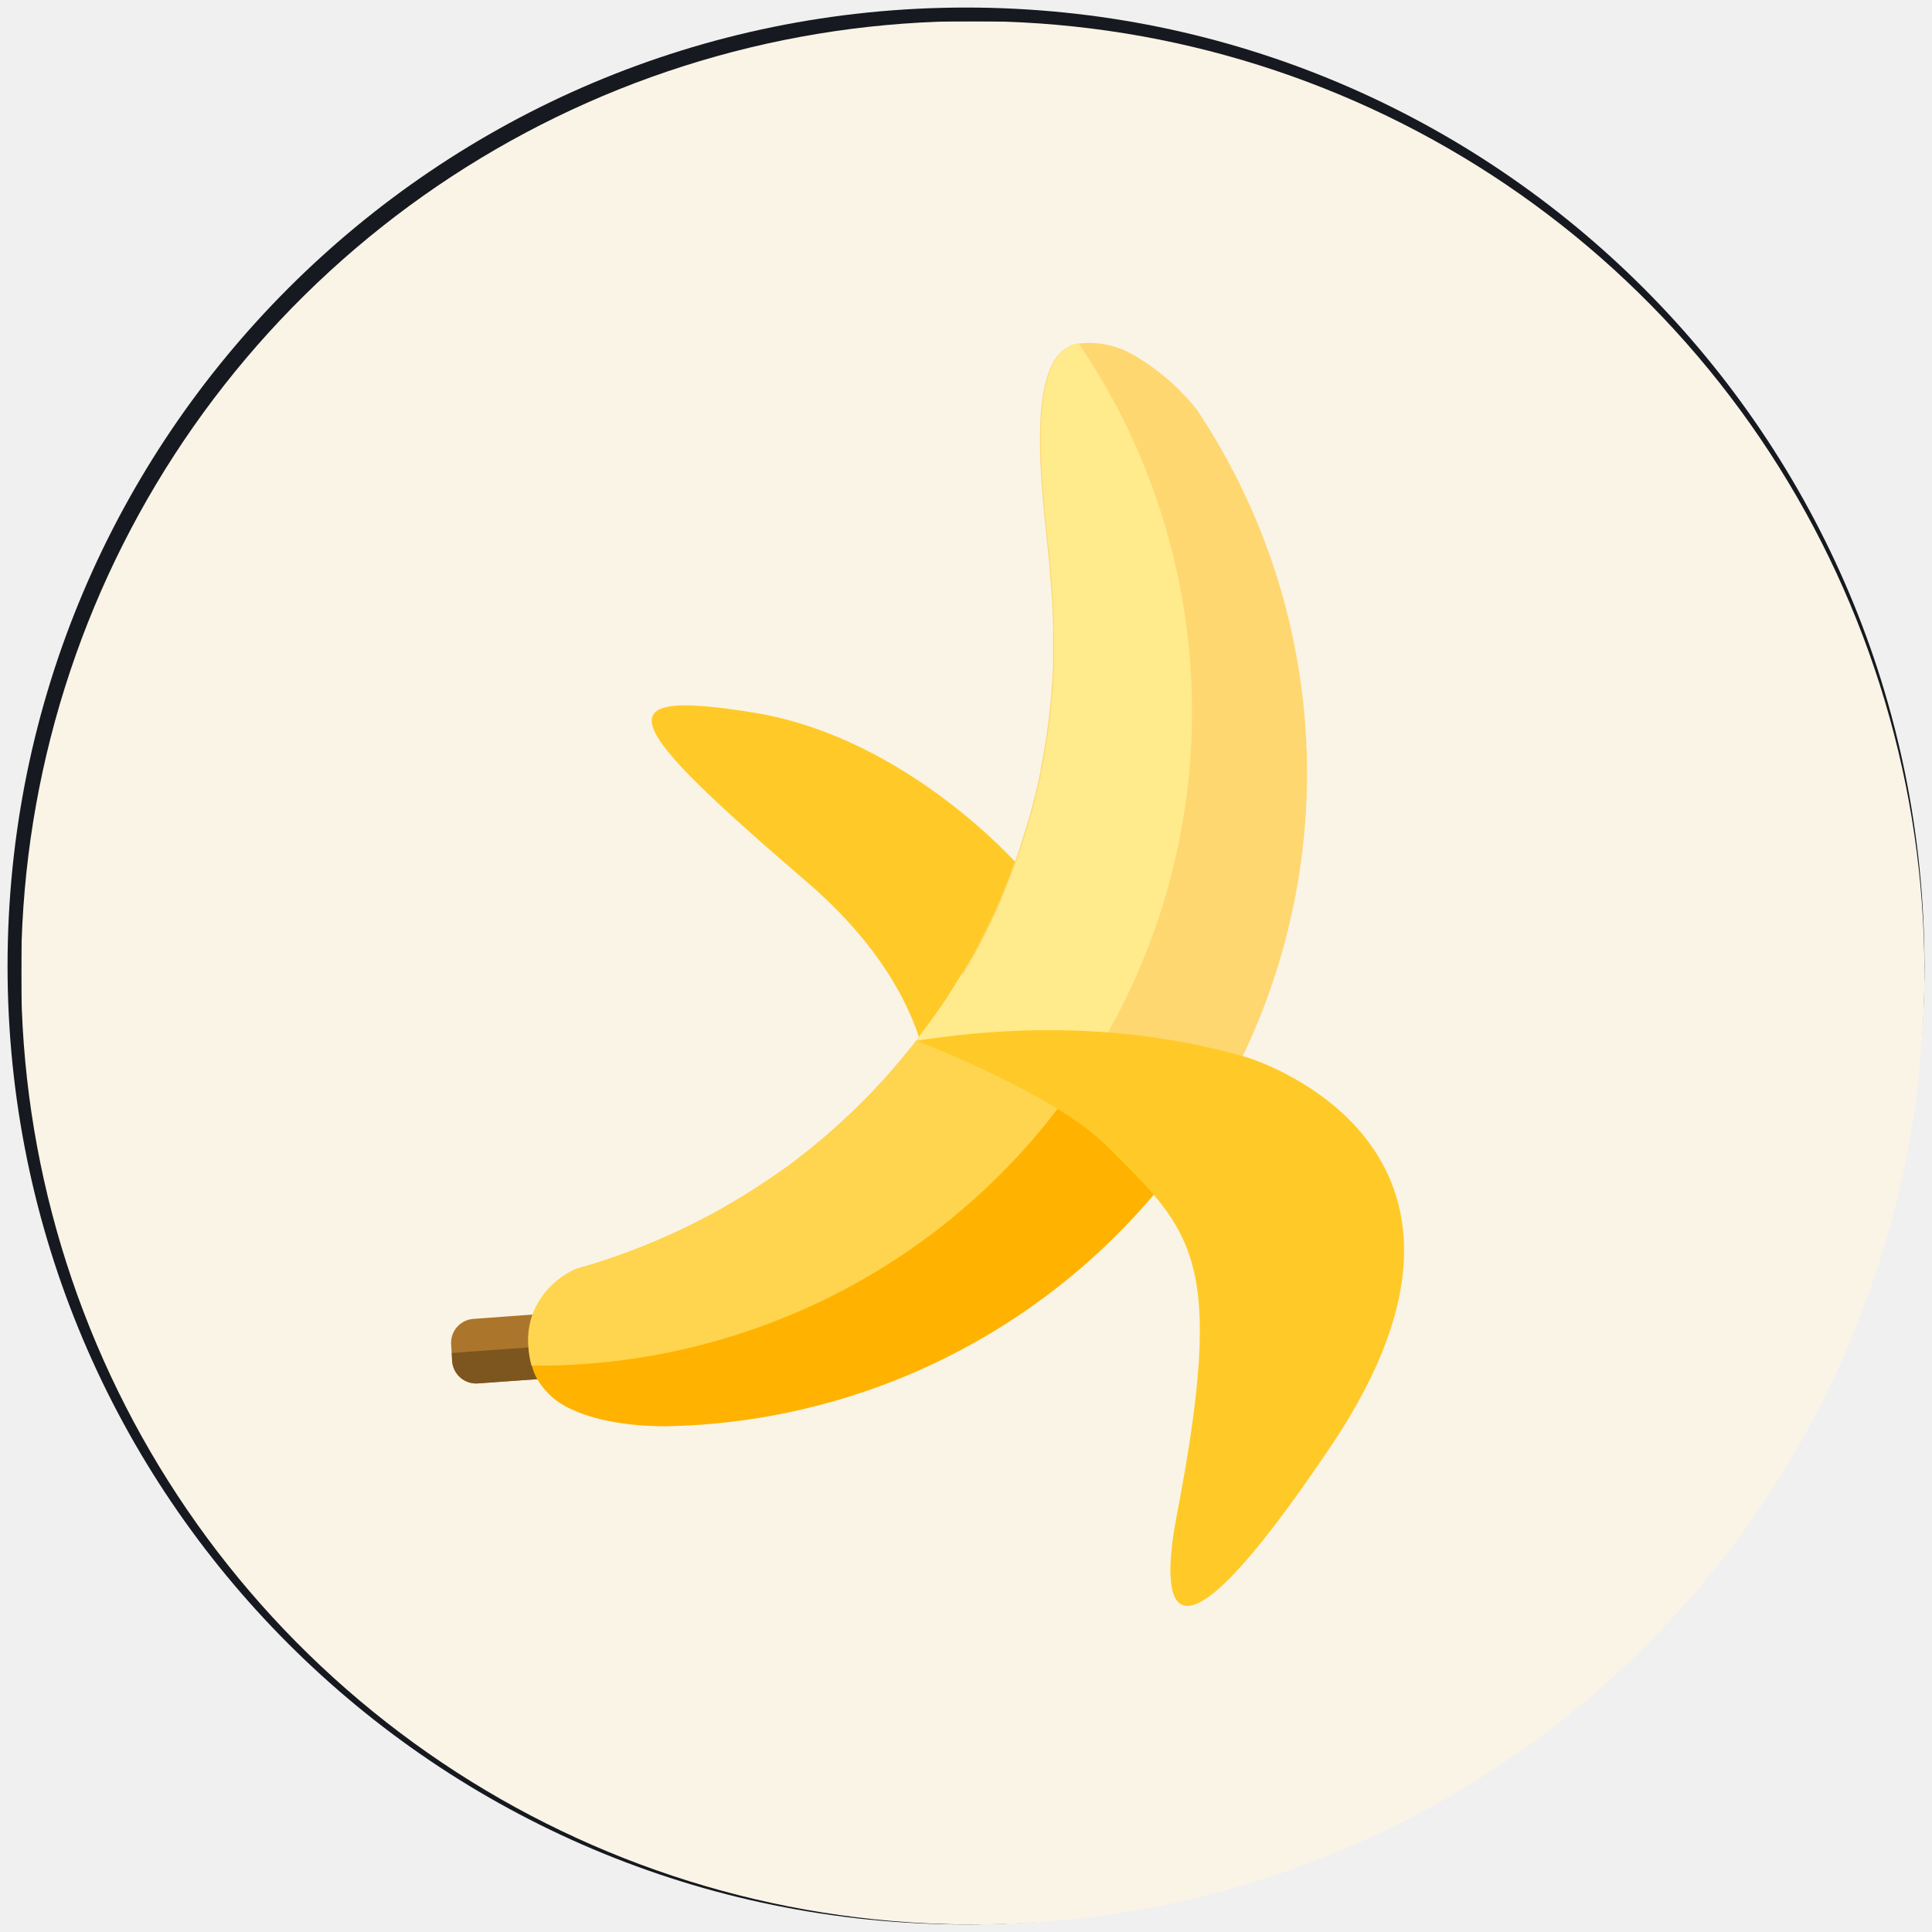
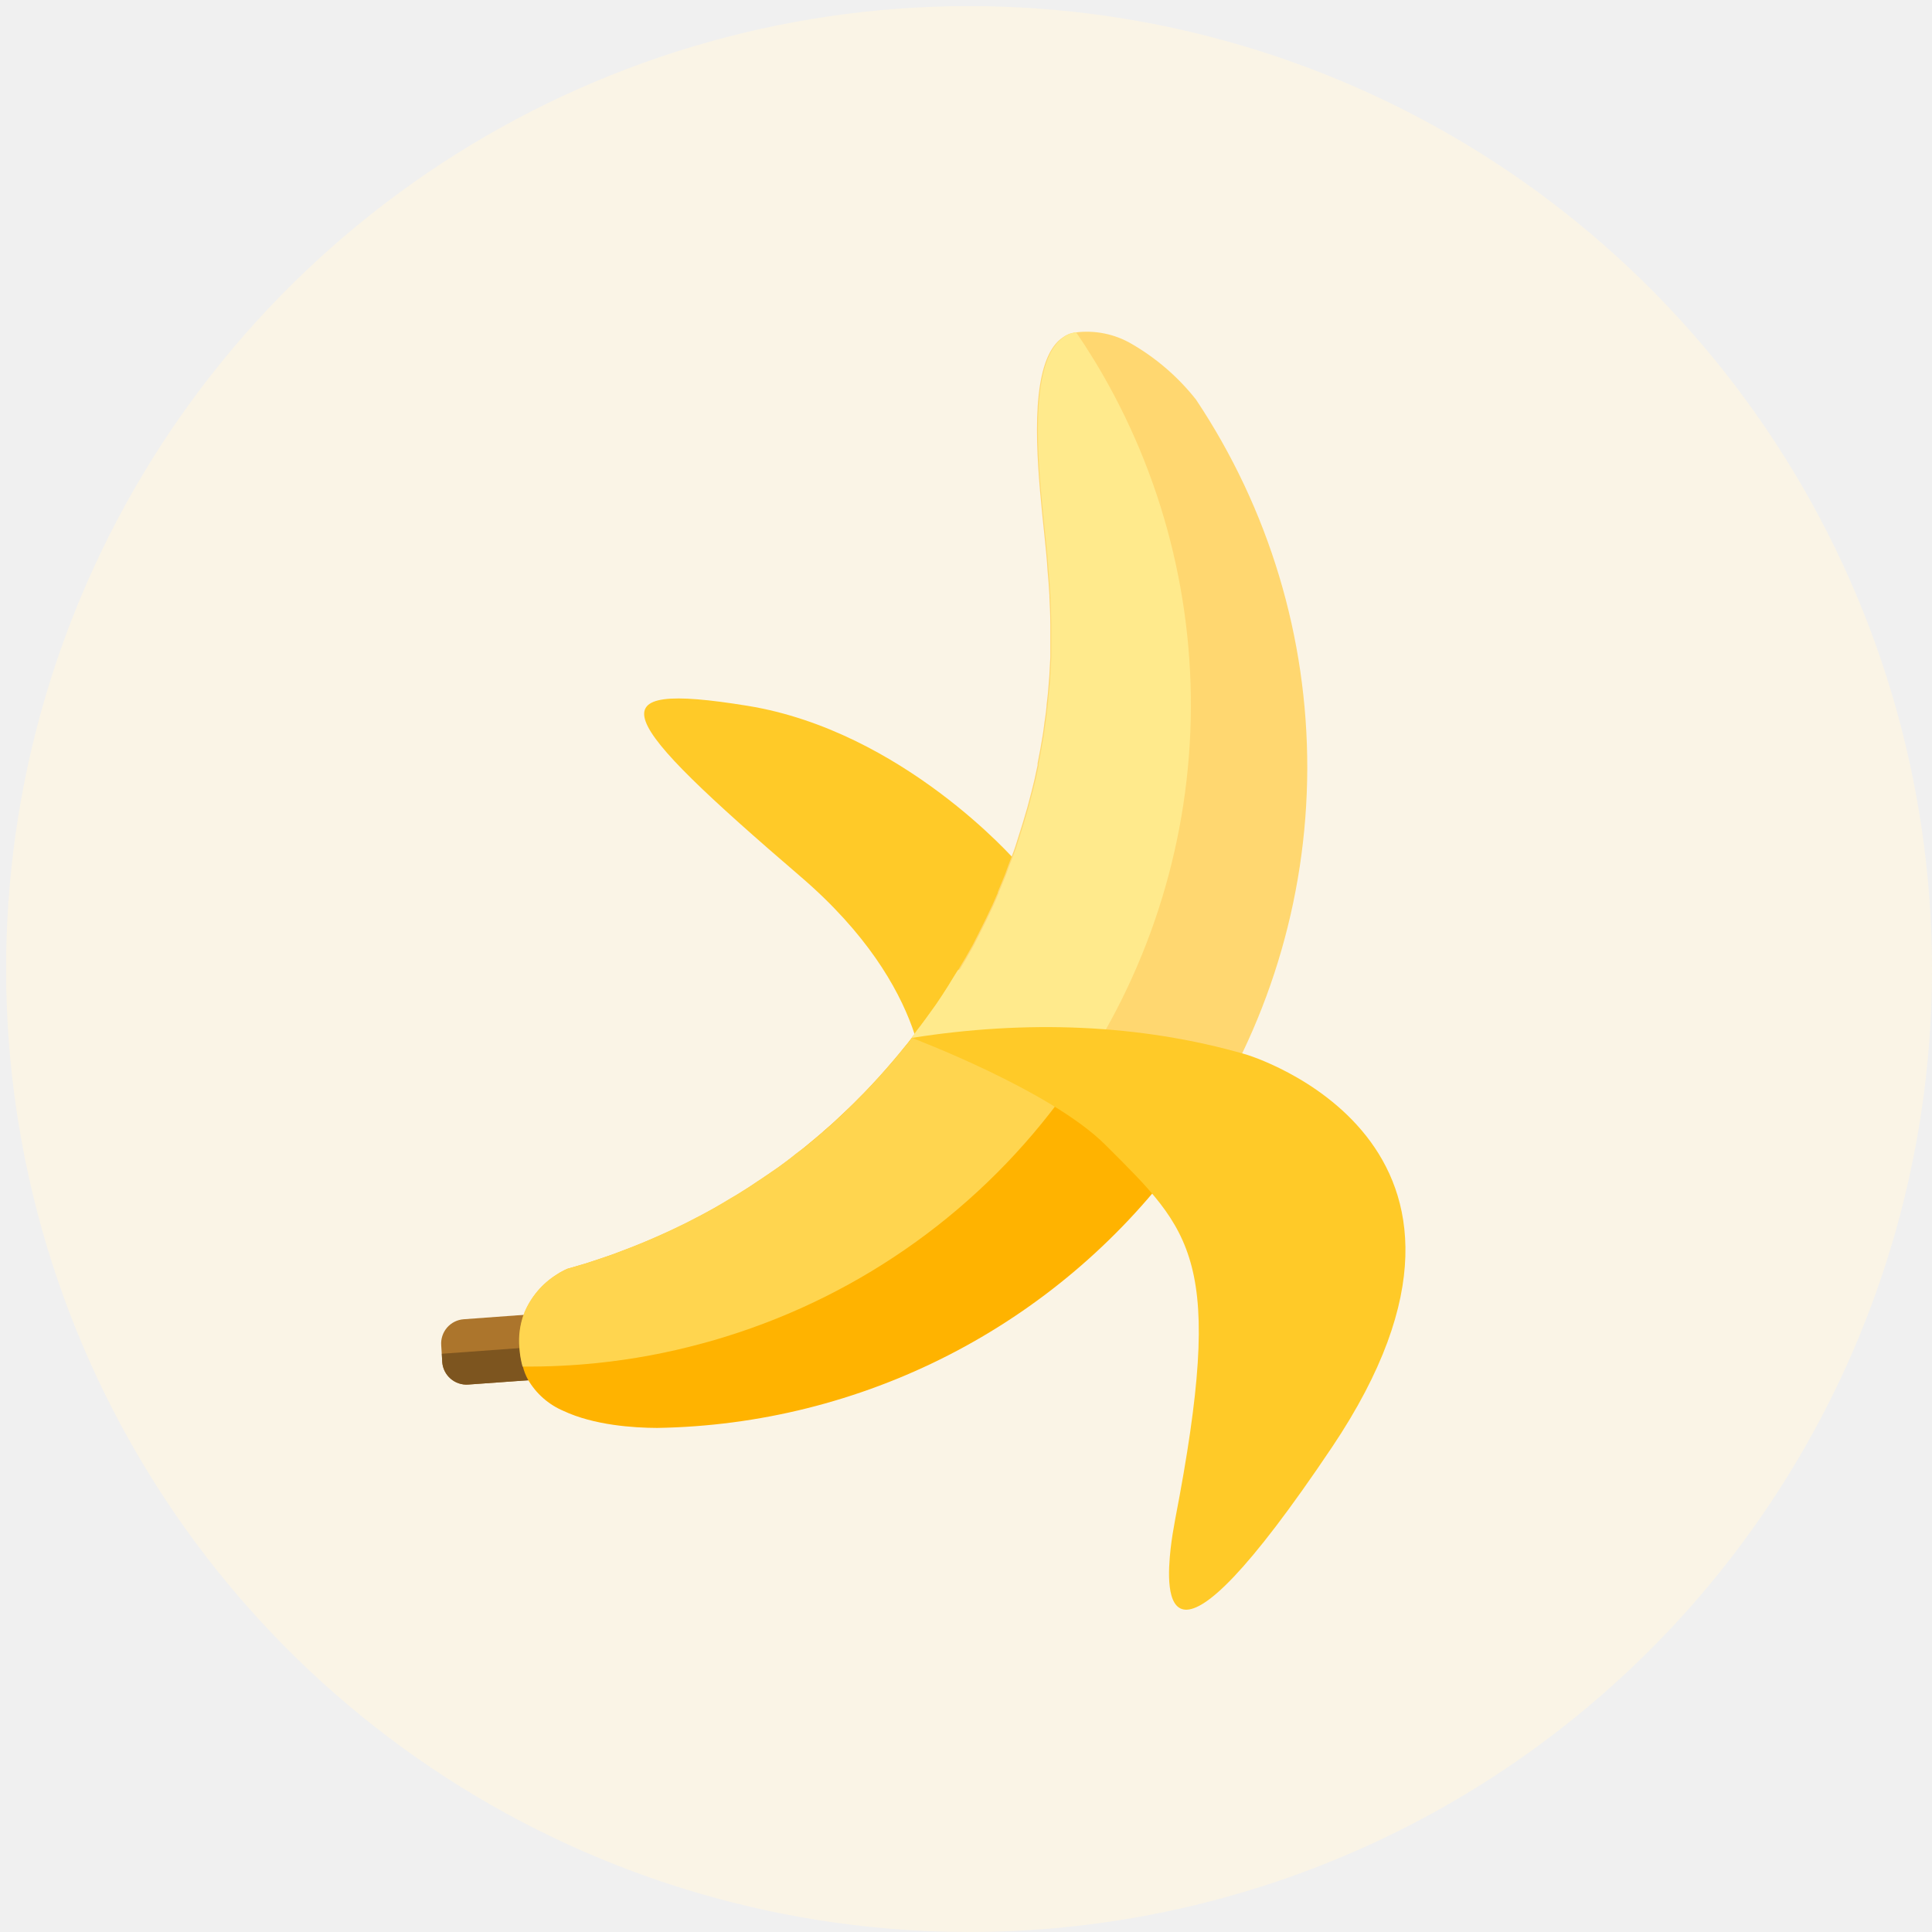
<svg xmlns="http://www.w3.org/2000/svg" width="256" height="256" viewBox="0 0 256 256" fill="none">
-   <circle cx="128" cy="128" r="127" fill="#16191F" />
-   <mask id="mask0_741_46" style="mask-type:luminance" maskUnits="userSpaceOnUse" x="2" y="2" width="253" height="253">
-     <path d="M255 2H2V255H255V2Z" fill="white" />
+   <mask id="mask0_903_328" style="mask-type:luminance" maskUnits="userSpaceOnUse" x="0" y="0" width="256" height="256">
+     <path d="M256 0H0V256H256V0Z" fill="white" />
  </mask>
-   <g mask="url(#mask0_741_46)">
-     <mask id="mask1_741_46" style="mask-type:luminance" maskUnits="userSpaceOnUse" x="2" y="2" width="253" height="253">
-       <path d="M255 2.798H2.798V255H255V2.798Z" fill="white" />
+   <g mask="url(#mask0_903_328)">
+     <mask id="mask1_903_328" style="mask-type:luminance" maskUnits="userSpaceOnUse" x="0" y="0" width="256" height="257">
+       <path d="M256 0.808H0.808V256.001H256V0.808Z" fill="white" />
    </mask>
-     <g mask="url(#mask1_741_46)">
-       <mask id="mask2_741_46" style="mask-type:luminance" maskUnits="userSpaceOnUse" x="2" y="2" width="253" height="253">
-         <path d="M255 2.798H2.798V255H255V2.798Z" fill="white" />
+     <g mask="url(#mask1_903_328)">
+       <mask id="mask2_903_328" style="mask-type:luminance" maskUnits="userSpaceOnUse" x="0" y="0" width="256" height="257">
+         <path d="M256 0.808H0.808V256.001H256V0.808Z" fill="white" />
      </mask>
-       <g mask="url(#mask2_741_46)">
-         <mask id="mask3_741_46" style="mask-type:luminance" maskUnits="userSpaceOnUse" x="2" y="2" width="253" height="253">
-           <path d="M255 2.798H2.798V255H255V2.798Z" fill="white" />
+       <g mask="url(#mask2_903_328)">
+         <mask id="mask3_903_328" style="mask-type:luminance" maskUnits="userSpaceOnUse" x="0" y="0" width="256" height="257">
+           <path d="M256 0.808H0.808V256.001H256V0.808Z" fill="white" />
        </mask>
-         <g mask="url(#mask3_741_46)">
-           <path d="M255 128.902C255 162.345 241.715 194.418 218.066 218.067C194.417 241.715 162.343 255 128.899 255C125.26 255 121.657 254.844 118.09 254.532C93.701 252.433 70.449 243.281 51.172 228.192C31.895 213.103 17.427 192.731 9.534 169.559C1.64 146.386 0.662 121.418 6.718 97.7C12.774 73.981 25.604 52.539 43.641 35.987C61.678 19.436 84.142 8.493 108.293 4.493C132.444 0.493 157.237 3.609 179.647 13.46C202.058 23.312 221.116 39.473 234.496 59.972C247.876 80.472 255.001 104.421 255 128.902Z" fill="#FAF4E6" />
-           <path d="M123.096 145.005C123.096 145.005 124.051 131.586 106.896 116.843C82.353 95.765 79.535 91.13 99.876 94.425C120.216 97.718 135.031 114.765 135.031 114.765" fill="#FFCA28" />
-           <path d="M80.263 182.096L79.642 173.519L62.713 174.76C61.872 174.823 61.091 175.215 60.541 175.854C59.991 176.492 59.717 177.322 59.778 178.163L59.914 180.368C59.976 181.208 60.369 181.99 61.006 182.542C61.644 183.094 62.475 183.37 63.315 183.311L80.263 182.096Z" fill="#AC752C" />
-           <path d="M80.262 182.096L79.947 177.812L59.859 179.278L59.913 180.368C59.975 181.208 60.368 181.99 61.006 182.542C61.643 183.093 62.474 183.37 63.315 183.31L80.262 182.096Z" fill="#7D551F" />
-           <path d="M155.037 152.791C152.074 149.657 148.691 146.949 144.983 144.745C141.383 142.531 137.531 140.776 133.751 138.931C130.412 137.302 127.379 135.448 123.743 134.737L123.248 135.439C123.077 135.673 122.896 135.898 122.734 136.132C122.366 136.663 121.96 137.184 121.556 137.716L121.403 137.914L120.889 138.579C120.71 138.813 120.512 139.038 120.323 139.273C119.918 139.795 119.495 140.299 119.062 140.794C117.803 142.297 116.47 143.764 115.085 145.186C114.851 145.432 114.617 145.666 114.383 145.888C114.014 146.276 113.635 146.653 113.248 147.013L112.429 147.796C112.151 148.066 111.88 148.318 111.602 148.57L111.421 148.741C111.007 149.128 110.575 149.515 110.135 149.884L109.838 150.145C109.672 150.308 109.498 150.461 109.316 150.604L108.794 151.045C108.343 151.414 107.894 151.792 107.461 152.152C106.84 152.665 106.183 153.178 105.535 153.673C104.887 154.168 104.491 154.474 103.951 154.852L103.654 155.06L102.34 155.959C101.638 156.455 100.909 156.941 100.171 157.408C98.671 158.387 97.123 159.322 95.527 160.216C92.646 161.847 89.667 163.298 86.607 164.563C85.302 165.121 83.97 165.643 82.63 166.13C81.954 166.372 81.27 166.615 80.587 166.841C79.902 167.065 79.39 167.246 78.787 167.434C77.958 167.686 77.139 167.92 76.32 168.154C76.111 168.241 75.906 168.34 75.708 168.452C75.601 168.515 75.475 168.587 75.34 168.65L75.132 168.776L74.925 168.911C73.033 170.097 71.555 171.844 70.695 173.906C70.695 173.969 70.695 174.031 70.624 174.103C70.122 175.497 69.929 176.984 70.056 178.46C70.11 179.302 70.249 180.138 70.47 180.953C70.617 181.542 70.838 182.111 71.127 182.644C72.192 184.484 73.825 185.927 75.78 186.758C79.759 188.63 84.943 188.981 88.066 188.99C101.336 188.774 114.379 185.518 126.193 179.471C138.008 173.426 148.279 164.75 156.216 154.115C155.838 153.682 155.451 153.241 155.037 152.791Z" fill="#FFB300" />
-           <path d="M133.716 138.967C130.376 137.338 127.344 135.484 123.707 134.772L123.213 135.475C123.042 135.709 122.861 135.934 122.699 136.168C122.537 136.401 122.348 136.635 122.168 136.86C121.989 137.086 121.737 137.454 121.52 137.761L121.367 137.959L120.854 138.624C120.675 138.858 120.476 139.084 120.287 139.318C120.098 139.552 119.892 139.786 119.693 140.029L119.027 140.839C118.64 141.298 118.235 141.739 117.84 142.198C117.767 142.279 117.695 142.369 117.615 142.449L117.047 143.089C116.624 143.557 116.201 143.988 115.76 144.475L115.049 145.231C114.815 145.477 114.581 145.711 114.347 145.932C113.97 146.32 113.591 146.689 113.213 147.058L112.394 147.841C112.115 148.11 111.845 148.363 111.566 148.615L111.385 148.786C110.973 149.173 110.54 149.551 110.099 149.929L109.802 150.19L109.28 150.648L108.758 151.091C108.308 151.459 107.858 151.837 107.426 152.197L106.21 153.097L105.499 153.673C104.977 154.06 104.455 154.474 103.916 154.852L103.619 155.059L102.305 155.959C101.962 156.202 101.612 156.418 101.252 156.652L100.135 157.408C99.596 157.76 99.056 158.083 98.516 158.425L97.616 158.947C96.913 159.379 96.193 159.803 95.482 160.216L94.024 161.008L91.837 162.142L90.326 162.871C89.576 163.231 88.81 163.583 88.03 163.924L86.564 164.563C85.663 164.923 84.835 165.275 83.962 165.599L82.963 165.976C82.837 166.03 82.693 166.075 82.585 166.129C81.91 166.372 81.226 166.615 80.543 166.84L78.743 167.434C77.914 167.686 77.096 167.92 76.276 168.154C76.066 168.241 75.862 168.34 75.665 168.452C75.556 168.515 75.43 168.587 75.295 168.65L75.088 168.776L74.881 168.911C72.988 170.097 71.51 171.843 70.651 173.906C70.651 173.968 70.651 174.031 70.579 174.103C70.078 175.497 69.885 176.984 70.011 178.46C70.066 179.302 70.204 180.138 70.426 180.953H70.57C73.786 180.979 77.001 180.826 80.2 180.494C84.847 180.016 89.446 179.158 93.952 177.929C94.987 177.659 96.023 177.353 97.058 177.028C115.014 171.461 130.662 160.187 141.626 144.916C142.005 144.394 142.366 143.854 142.725 143.323C139.773 141.801 136.731 140.389 133.716 138.967Z" fill="#FFD54F" />
-           <path d="M158.467 150.946L141.583 145.006L121.405 137.914L121.557 137.716C121.773 137.419 121.999 137.121 122.205 136.816C122.413 136.51 122.557 136.357 122.736 136.123C122.916 135.889 123.078 135.664 123.249 135.43C123.693 134.829 124.126 134.23 124.545 133.63C124.825 133.234 125.085 132.819 125.355 132.424C125.887 131.605 126.409 130.795 126.895 129.967C127.074 129.687 127.245 129.408 127.417 129.13L127.569 128.868L128.47 127.356C128.77 126.816 129.069 126.285 129.37 125.763L130.324 123.882C130.585 123.36 130.854 122.83 131.107 122.299C131.359 121.767 131.637 121.164 131.917 120.597C131.997 120.408 132.088 120.229 132.159 120.048C132.33 119.67 132.493 119.292 132.655 118.905V118.825C132.88 118.266 133.123 117.718 133.348 117.15C133.407 117.027 133.458 116.901 133.5 116.773L133.626 116.457C133.779 116.052 133.914 115.665 134.059 115.269C134.203 114.873 134.319 114.63 134.428 114.315C134.536 114 134.671 113.666 134.788 113.343L134.878 113.1C134.941 112.902 135.013 112.695 135.076 112.488C135.139 112.281 135.21 112.083 135.274 111.858C135.724 110.478 136.147 109.092 136.543 107.7C136.732 106.989 136.921 106.295 137.1 105.585C137.362 104.577 137.596 103.569 137.803 102.534L137.875 102.219C137.875 102.128 137.875 102.048 137.875 101.967C138.118 100.779 138.325 99.582 138.531 98.367C138.594 97.961 138.658 97.557 138.703 97.152C138.748 96.747 138.811 96.351 138.874 95.936C138.937 95.522 138.99 95.037 139.045 94.505C139.045 94.209 139.108 93.929 139.135 93.605C139.207 93.093 139.243 92.562 139.288 92.031C139.333 91.5 139.369 91.13 139.405 90.608C139.459 89.781 139.495 88.944 139.54 88.106C139.54 87.683 139.54 87.206 139.54 86.819C139.54 86.658 139.54 86.496 139.54 86.343C139.549 86.18 139.549 86.018 139.54 85.856C139.54 85.541 139.54 85.217 139.54 84.903C139.54 84.587 139.54 84.164 139.54 83.804C139.54 82.58 139.486 81.374 139.423 80.15C139.423 80.087 139.423 80.024 139.423 79.961C139.36 78.854 139.278 77.738 139.171 76.613C138.937 72.014 137.182 61.312 138.019 53.698C138.405 50.233 139.333 47.398 141.205 46.165C141.436 46.001 141.683 45.862 141.943 45.751C142.216 45.659 142.496 45.587 142.78 45.535H142.824C145.394 45.202 148.001 45.738 150.232 47.056C153.461 48.931 156.306 51.399 158.621 54.328C168.17 68.65 173.242 85.49 173.19 102.704C173.139 119.917 167.966 136.726 158.332 150.992L158.467 150.946Z" fill="#FFD770" />
-           <path d="M141.583 145.006C151.504 131.235 157.168 114.858 157.874 97.9C158.579 80.942 154.295 64.15 145.552 49.603C145.03 48.757 144.499 47.902 143.959 47.065C143.617 46.534 143.248 46.003 142.906 45.49C142.622 45.542 142.342 45.614 142.069 45.706C141.809 45.817 141.562 45.956 141.331 46.12C139.459 47.371 138.531 50.188 138.145 53.653C137.308 61.231 139.045 71.969 139.297 76.568C139.405 77.693 139.486 78.809 139.549 79.917C139.549 79.979 139.549 80.042 139.549 80.105C139.612 81.329 139.657 82.535 139.666 83.759C139.666 83.866 139.666 83.993 139.666 84.092V84.965C139.666 85.281 139.666 85.604 139.666 85.919C139.675 86.081 139.675 86.243 139.666 86.405C139.666 86.558 139.666 86.721 139.666 86.882C139.666 87.314 139.666 87.782 139.666 88.169C139.621 89.006 139.585 89.843 139.531 90.671C139.531 91.148 139.468 91.626 139.414 92.093C139.36 92.562 139.315 93.156 139.261 93.668C139.261 93.966 139.198 94.244 139.171 94.568C139.116 95.055 139.063 95.531 139 96C138.937 96.468 138.883 96.819 138.829 97.215C138.775 97.611 138.721 98.024 138.658 98.43C138.451 99.618 138.244 100.815 138.001 102.03C138.001 102.111 138.001 102.191 138.001 102.282L137.929 102.597C137.722 103.632 137.488 104.64 137.227 105.648C137.047 106.359 136.858 107.051 136.669 107.763C136.273 109.161 135.85 110.547 135.4 111.921C135.337 112.146 135.274 112.344 135.202 112.551C135.13 112.758 135.067 112.965 135.004 113.163L134.914 113.406C134.796 113.73 134.68 114.054 134.554 114.378C134.428 114.702 134.311 115.017 134.185 115.332C134.059 115.647 133.906 116.115 133.752 116.52L133.626 116.835C133.584 116.964 133.533 117.09 133.474 117.213C133.249 117.78 133.006 118.329 132.781 118.887V118.968C132.618 119.355 132.456 119.733 132.285 120.111C132.214 120.291 132.123 120.471 132.043 120.66C131.763 121.227 131.502 121.804 131.233 122.362C130.963 122.919 130.711 123.423 130.45 123.945L129.495 125.826C129.195 126.348 128.896 126.879 128.596 127.419L127.696 128.932L127.417 129.066C127.245 129.346 127.074 129.624 126.895 129.904C126.409 130.731 125.887 131.541 125.355 132.36C125.085 132.757 124.825 133.171 124.545 133.567C124.126 134.166 123.693 134.767 123.249 135.367C123.078 135.601 122.898 135.826 122.736 136.06C122.574 136.294 122.385 136.528 122.205 136.753C122.025 136.978 121.773 137.347 121.557 137.652L121.405 137.85L141.583 145.006Z" fill="#FFEA8C" />
-           <path d="M121.405 137.915C121.405 137.915 139.549 144.727 146.767 151.937C158.125 163.295 162.491 166.787 155.884 201.006C155.65 202.257 155.443 203.508 155.299 204.777C154.66 210.466 154.031 224.884 176.432 191.512C203.37 151.37 165.163 140.084 165.163 140.084C151.123 136.025 136.21 135.583 121.405 137.915Z" fill="#FFCA28" />
+         <g mask="url(#mask3_903_328)">
+           <path d="M256 128.407C256 162.246 242.557 194.7 218.628 218.629C194.699 242.558 162.244 256 128.404 256C124.722 256 121.076 255.842 117.467 255.526C92.788 253.403 69.26 244.143 49.755 228.875C30.25 213.607 15.61 192.993 7.623 169.546C-0.364 146.099 -1.354 120.835 4.774 96.835C10.902 72.835 23.884 51.138 42.135 34.391C60.385 17.643 83.116 6.571 107.553 2.523C131.991 -1.524 157.077 1.628 179.753 11.596C202.43 21.565 221.714 37.917 235.253 58.66C248.792 79.402 256.001 103.636 256 128.407Z" fill="#FAF4E6" />
+           <path d="M122.532 144.702C122.532 144.702 123.498 131.123 106.14 116.206C81.305 94.878 78.455 90.187 99.037 93.521C119.618 96.854 134.608 114.103 134.608 114.103" fill="#FFCA28" />
+           <path d="M79.191 182.232L78.563 173.553L61.433 174.809C60.582 174.872 59.792 175.27 59.235 175.916C58.679 176.562 58.401 177.402 58.463 178.252L58.601 180.483C58.664 181.334 59.061 182.125 59.706 182.683C60.351 183.242 61.192 183.521 62.042 183.461L79.191 182.232Z" fill="#AC752C" />
+           <path d="M79.19 182.232L78.871 177.896L58.545 179.381L58.6 180.483C58.663 181.334 59.06 182.125 59.705 182.683C60.351 183.241 61.191 183.521 62.042 183.461L79.19 182.232Z" fill="#7D551F" />
+           <path d="M154.852 152.579C151.853 149.408 148.43 146.668 144.679 144.437C141.036 142.197 137.138 140.421 133.313 138.554C129.935 136.906 126.865 135.03 123.187 134.311L122.685 135.021C122.513 135.258 122.33 135.485 122.166 135.722C121.793 136.26 121.383 136.787 120.973 137.325L120.819 137.525L120.299 138.199C120.117 138.435 119.917 138.663 119.726 138.9C119.316 139.429 118.888 139.938 118.45 140.44C117.176 141.96 115.827 143.445 114.426 144.884C114.189 145.132 113.952 145.369 113.716 145.594C113.342 145.986 112.959 146.368 112.567 146.732L111.739 147.525C111.457 147.797 111.183 148.053 110.901 148.308L110.719 148.481C110.3 148.872 109.863 149.264 109.417 149.637L109.117 149.901C108.949 150.066 108.773 150.221 108.588 150.366L108.06 150.812C107.604 151.185 107.149 151.568 106.712 151.932C106.083 152.452 105.419 152.97 104.763 153.471C104.107 153.972 103.707 154.281 103.16 154.664L102.86 154.874L101.53 155.784C100.82 156.286 100.082 156.778 99.335 157.251C97.818 158.241 96.251 159.187 94.636 160.092C91.721 161.742 88.707 163.211 85.611 164.491C84.29 165.055 82.942 165.583 81.586 166.076C80.903 166.321 80.21 166.567 79.519 166.796C78.826 167.023 78.308 167.205 77.697 167.396C76.859 167.651 76.03 167.887 75.202 168.124C74.989 168.212 74.783 168.312 74.582 168.425C74.473 168.489 74.346 168.562 74.209 168.626L73.999 168.753L73.79 168.89C71.875 170.09 70.38 171.857 69.51 173.944C69.51 174.008 69.51 174.071 69.437 174.144C68.93 175.554 68.735 177.059 68.863 178.552C68.917 179.404 69.058 180.251 69.282 181.075C69.431 181.671 69.654 182.246 69.947 182.786C71.024 184.648 72.677 186.108 74.655 186.949C78.681 188.843 83.927 189.198 87.087 189.207C100.514 188.988 113.712 185.694 125.666 179.575C137.621 173.458 148.013 164.68 156.045 153.918C155.662 153.48 155.271 153.034 154.852 152.579Z" fill="#FFB300" />
+           <path d="M133.277 138.591C129.899 136.942 126.83 135.066 123.151 134.346L122.65 135.057C122.477 135.293 122.294 135.521 122.131 135.758C121.967 135.994 121.775 136.231 121.593 136.459C121.412 136.687 121.157 137.06 120.937 137.37L120.783 137.57L120.263 138.244C120.082 138.48 119.881 138.709 119.689 138.945C119.499 139.182 119.29 139.419 119.088 139.665L118.415 140.485C118.023 140.949 117.613 141.395 117.213 141.86C117.14 141.941 117.067 142.033 116.986 142.114L116.411 142.761C115.983 143.235 115.555 143.671 115.109 144.164L114.389 144.929C114.153 145.177 113.916 145.414 113.679 145.638C113.297 146.031 112.915 146.404 112.532 146.777L111.703 147.569C111.421 147.842 111.148 148.098 110.865 148.353L110.682 148.526C110.265 148.917 109.827 149.3 109.381 149.683L109.08 149.947L108.552 150.41L108.024 150.858C107.568 151.231 107.113 151.613 106.676 151.977L105.446 152.888L104.727 153.471C104.198 153.862 103.67 154.281 103.124 154.664L102.824 154.873L101.495 155.784C101.147 156.03 100.793 156.248 100.429 156.485L99.299 157.251C98.753 157.606 98.207 157.933 97.66 158.279L96.749 158.807C96.039 159.244 95.31 159.673 94.591 160.092L93.115 160.893L90.903 162.04L89.373 162.778C88.614 163.143 87.84 163.498 87.05 163.844L85.566 164.49C84.655 164.855 83.818 165.21 82.934 165.538L81.923 165.92C81.796 165.975 81.65 166.02 81.54 166.075C80.858 166.32 80.165 166.567 79.474 166.794L77.653 167.395C76.814 167.65 75.986 167.887 75.157 168.124C74.944 168.212 74.737 168.312 74.538 168.425C74.428 168.489 74.3 168.561 74.164 168.625L73.955 168.753L73.745 168.889C71.829 170.09 70.335 171.856 69.465 173.944C69.465 174.007 69.465 174.071 69.392 174.143C68.885 175.554 68.689 177.058 68.818 178.552C68.873 179.404 69.013 180.25 69.237 181.075H69.383C72.637 181.1 75.89 180.945 79.127 180.61C83.829 180.126 88.483 179.258 93.043 178.014C94.09 177.741 95.138 177.432 96.185 177.103C114.354 171.47 130.188 160.062 141.282 144.61C141.665 144.081 142.03 143.536 142.393 142.998C139.407 141.458 136.328 140.029 133.277 138.591Z" fill="#FFD54F" />
+           <path d="M158.323 150.713L141.238 144.702L120.821 137.526L120.975 137.326C121.193 137.025 121.422 136.724 121.631 136.415C121.841 136.105 121.986 135.95 122.168 135.714C122.35 135.477 122.514 135.249 122.687 135.013C123.136 134.405 123.574 133.798 123.998 133.191C124.281 132.79 124.544 132.371 124.818 131.971C125.356 131.142 125.884 130.322 126.376 129.485C126.557 129.201 126.73 128.92 126.904 128.638L127.058 128.373L127.969 126.843C128.273 126.297 128.576 125.76 128.88 125.231L129.845 123.328C130.109 122.8 130.382 122.263 130.638 121.726C130.893 121.188 131.175 120.577 131.457 120.004C131.539 119.813 131.63 119.631 131.703 119.448C131.876 119.066 132.04 118.684 132.204 118.292V118.21C132.432 117.645 132.677 117.09 132.905 116.516C132.965 116.392 133.017 116.264 133.059 116.134L133.187 115.815C133.342 115.405 133.479 115.013 133.625 114.613C133.771 114.212 133.888 113.966 133.998 113.647C134.108 113.329 134.244 112.991 134.363 112.664L134.453 112.418C134.517 112.217 134.59 112.008 134.654 111.798C134.717 111.589 134.79 111.389 134.854 111.161C135.309 109.765 135.737 108.363 136.138 106.954C136.329 106.235 136.521 105.532 136.702 104.814C136.967 103.794 137.204 102.774 137.413 101.726L137.486 101.408C137.486 101.316 137.486 101.235 137.486 101.153C137.732 99.951 137.941 98.739 138.15 97.51C138.214 97.1 138.278 96.69 138.324 96.281C138.369 95.871 138.433 95.47 138.497 95.051C138.561 94.632 138.615 94.141 138.67 93.603C138.67 93.302 138.733 93.02 138.761 92.692C138.834 92.174 138.87 91.636 138.916 91.099C138.961 90.562 138.998 90.188 139.034 89.66C139.089 88.822 139.125 87.975 139.171 87.128C139.171 86.7 139.171 86.217 139.171 85.825C139.171 85.662 139.171 85.498 139.171 85.343C139.18 85.179 139.18 85.014 139.171 84.85C139.171 84.532 139.171 84.204 139.171 83.886C139.171 83.567 139.171 83.139 139.171 82.774C139.171 81.536 139.116 80.315 139.052 79.077C139.052 79.013 139.052 78.95 139.052 78.886C138.989 77.766 138.906 76.637 138.797 75.498C138.561 70.845 136.785 60.016 137.632 52.312C138.023 48.805 138.961 45.937 140.856 44.689C141.089 44.524 141.339 44.383 141.602 44.27C141.879 44.177 142.162 44.105 142.449 44.052H142.494C145.095 43.715 147.732 44.257 149.989 45.591C153.257 47.488 156.136 49.985 158.478 52.949C168.14 67.441 173.272 84.481 173.22 101.898C173.168 119.316 167.934 136.324 158.186 150.759L158.323 150.713Z" fill="#FFD770" />
+           <path d="M141.238 144.702C151.277 130.768 157.008 114.196 157.722 97.037C158.436 79.879 154.101 62.887 145.255 48.168C144.726 47.312 144.189 46.447 143.643 45.6C143.296 45.063 142.923 44.525 142.577 44.006C142.29 44.059 142.006 44.132 141.729 44.224C141.467 44.337 141.217 44.478 140.983 44.644C139.089 45.91 138.15 48.76 137.76 52.266C136.912 59.934 138.67 70.799 138.925 75.452C139.034 76.591 139.116 77.72 139.18 78.841C139.18 78.904 139.18 78.968 139.18 79.031C139.244 80.27 139.289 81.491 139.299 82.729C139.299 82.838 139.299 82.965 139.299 83.066V83.95C139.299 84.269 139.299 84.596 139.299 84.915C139.308 85.079 139.308 85.243 139.299 85.406C139.299 85.561 139.299 85.725 139.299 85.889C139.299 86.326 139.299 86.799 139.299 87.191C139.253 88.038 139.216 88.885 139.161 89.723C139.161 90.206 139.098 90.689 139.044 91.162C138.989 91.636 138.943 92.237 138.888 92.755C138.888 93.057 138.825 93.338 138.797 93.666C138.742 94.159 138.688 94.64 138.624 95.115C138.561 95.588 138.506 95.944 138.452 96.344C138.397 96.745 138.342 97.163 138.278 97.573C138.069 98.776 137.86 99.987 137.613 101.216C137.613 101.299 137.613 101.379 137.613 101.471L137.541 101.79C137.331 102.837 137.095 103.857 136.83 104.877C136.648 105.597 136.457 106.298 136.265 107.017C135.865 108.432 135.437 109.835 134.981 111.225C134.918 111.452 134.854 111.653 134.781 111.862C134.708 112.072 134.645 112.282 134.581 112.481L134.49 112.727C134.371 113.055 134.253 113.383 134.125 113.711C133.998 114.039 133.88 114.358 133.752 114.676C133.625 114.995 133.47 115.468 133.315 115.879L133.187 116.198C133.144 116.328 133.093 116.455 133.033 116.58C132.805 117.154 132.56 117.709 132.332 118.274V118.355C132.167 118.747 132.003 119.13 131.83 119.512C131.758 119.694 131.666 119.876 131.585 120.067C131.302 120.641 131.038 121.225 130.765 121.789C130.492 122.354 130.237 122.863 129.973 123.391L129.007 125.295C128.703 125.823 128.401 126.36 128.097 126.907L127.186 128.437L126.904 128.574C126.73 128.856 126.557 129.138 126.376 129.421C125.884 130.258 125.356 131.078 124.818 131.906C124.544 132.308 124.281 132.727 123.998 133.127C123.574 133.734 123.136 134.341 122.687 134.949C122.514 135.185 122.332 135.413 122.168 135.65C122.004 135.887 121.812 136.124 121.631 136.351C121.448 136.579 121.193 136.952 120.975 137.261L120.821 137.462L141.238 144.702Z" fill="#FFEA8C" />
+           <path d="M120.821 137.526C120.821 137.526 139.18 144.419 146.484 151.714C157.976 163.207 162.394 166.74 155.709 201.365C155.472 202.631 155.263 203.897 155.117 205.181C154.471 210.937 153.833 225.526 176.5 191.758C203.757 151.14 165.098 139.721 165.098 139.721C150.891 135.613 135.801 135.167 120.821 137.526Z" fill="#FFCA28" />
        </g>
      </g>
    </g>
  </g>
</svg>
